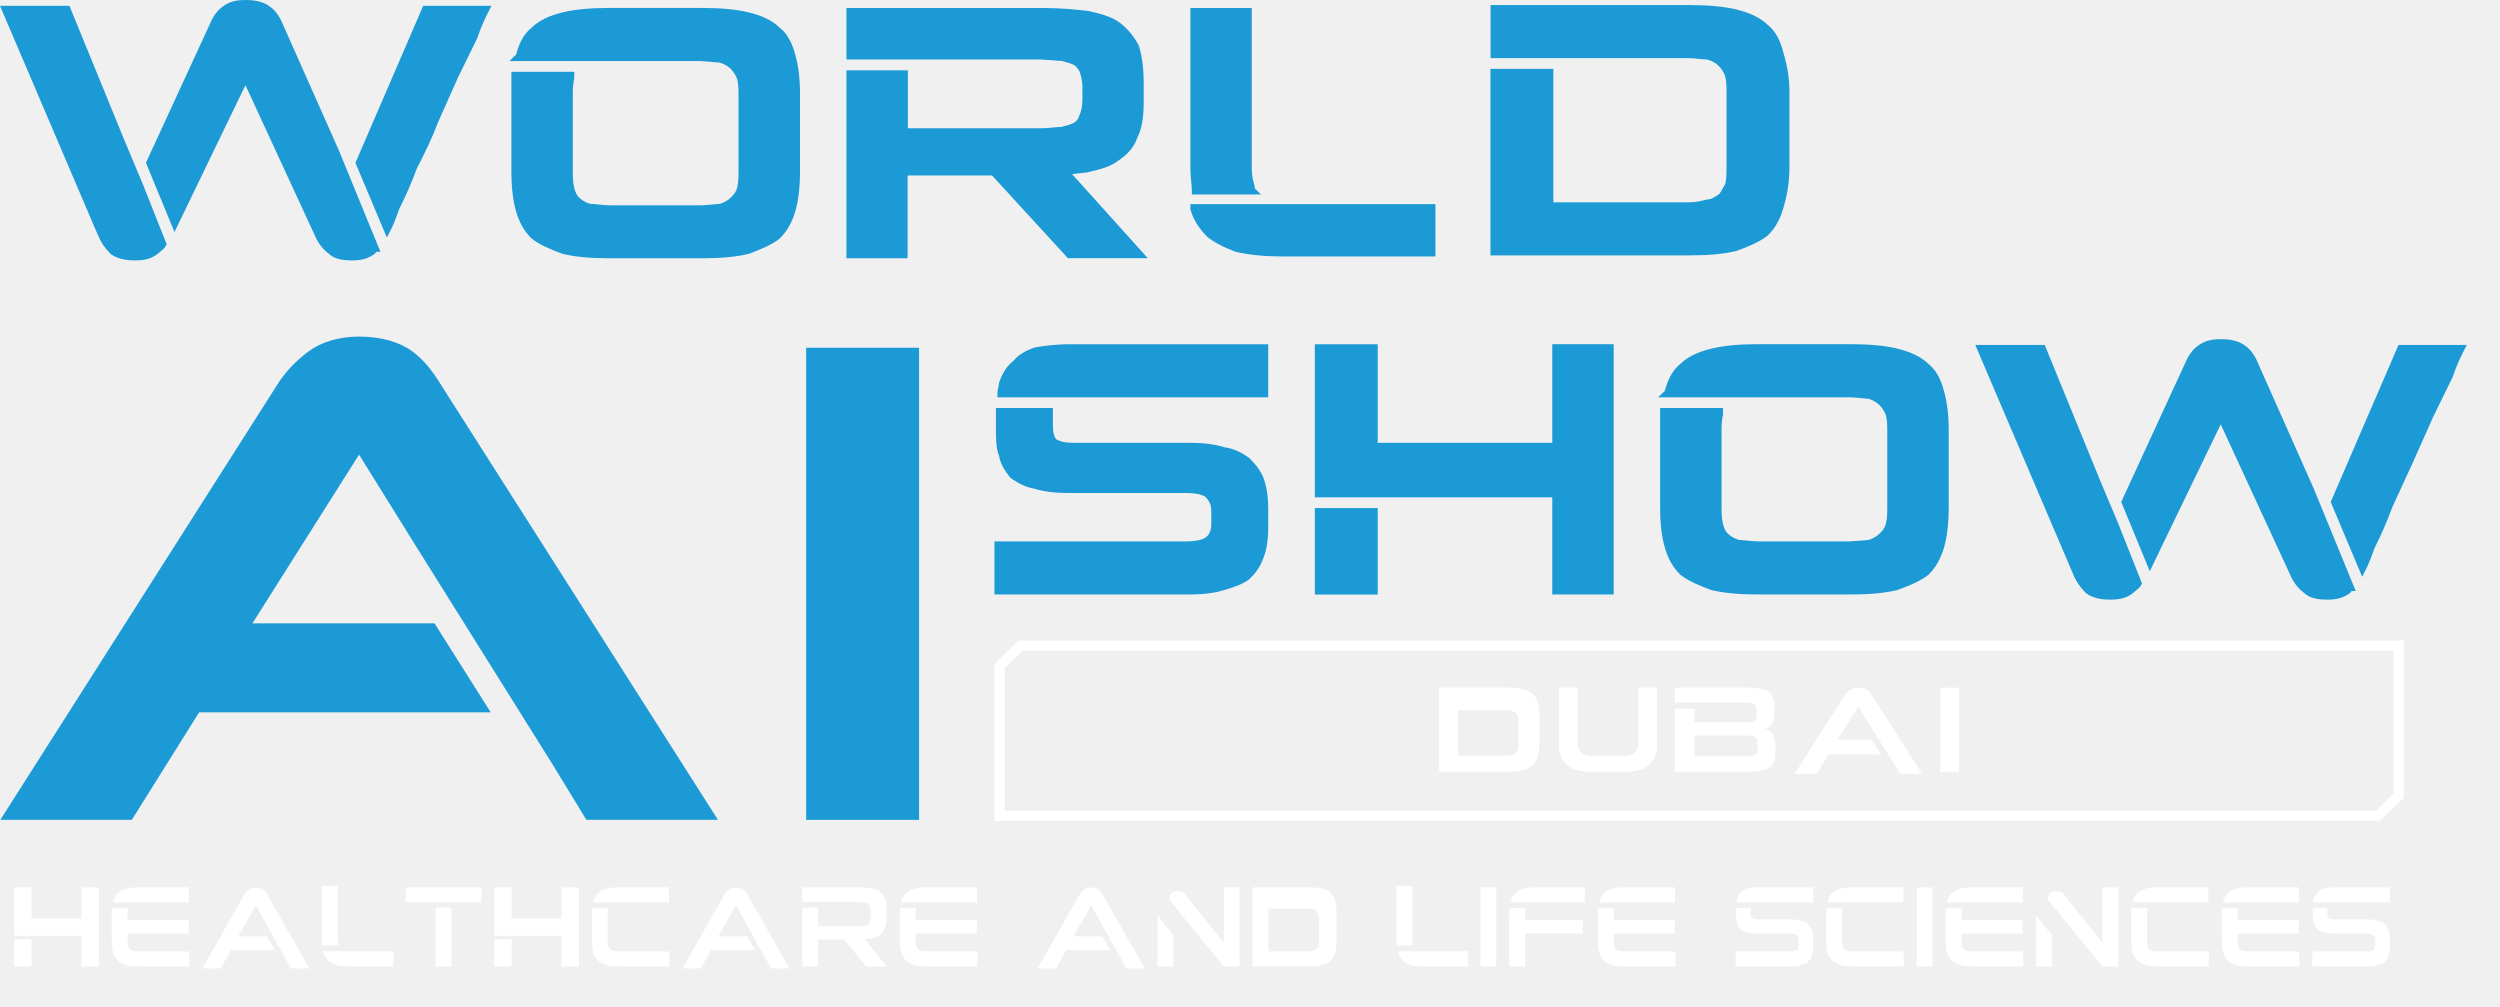
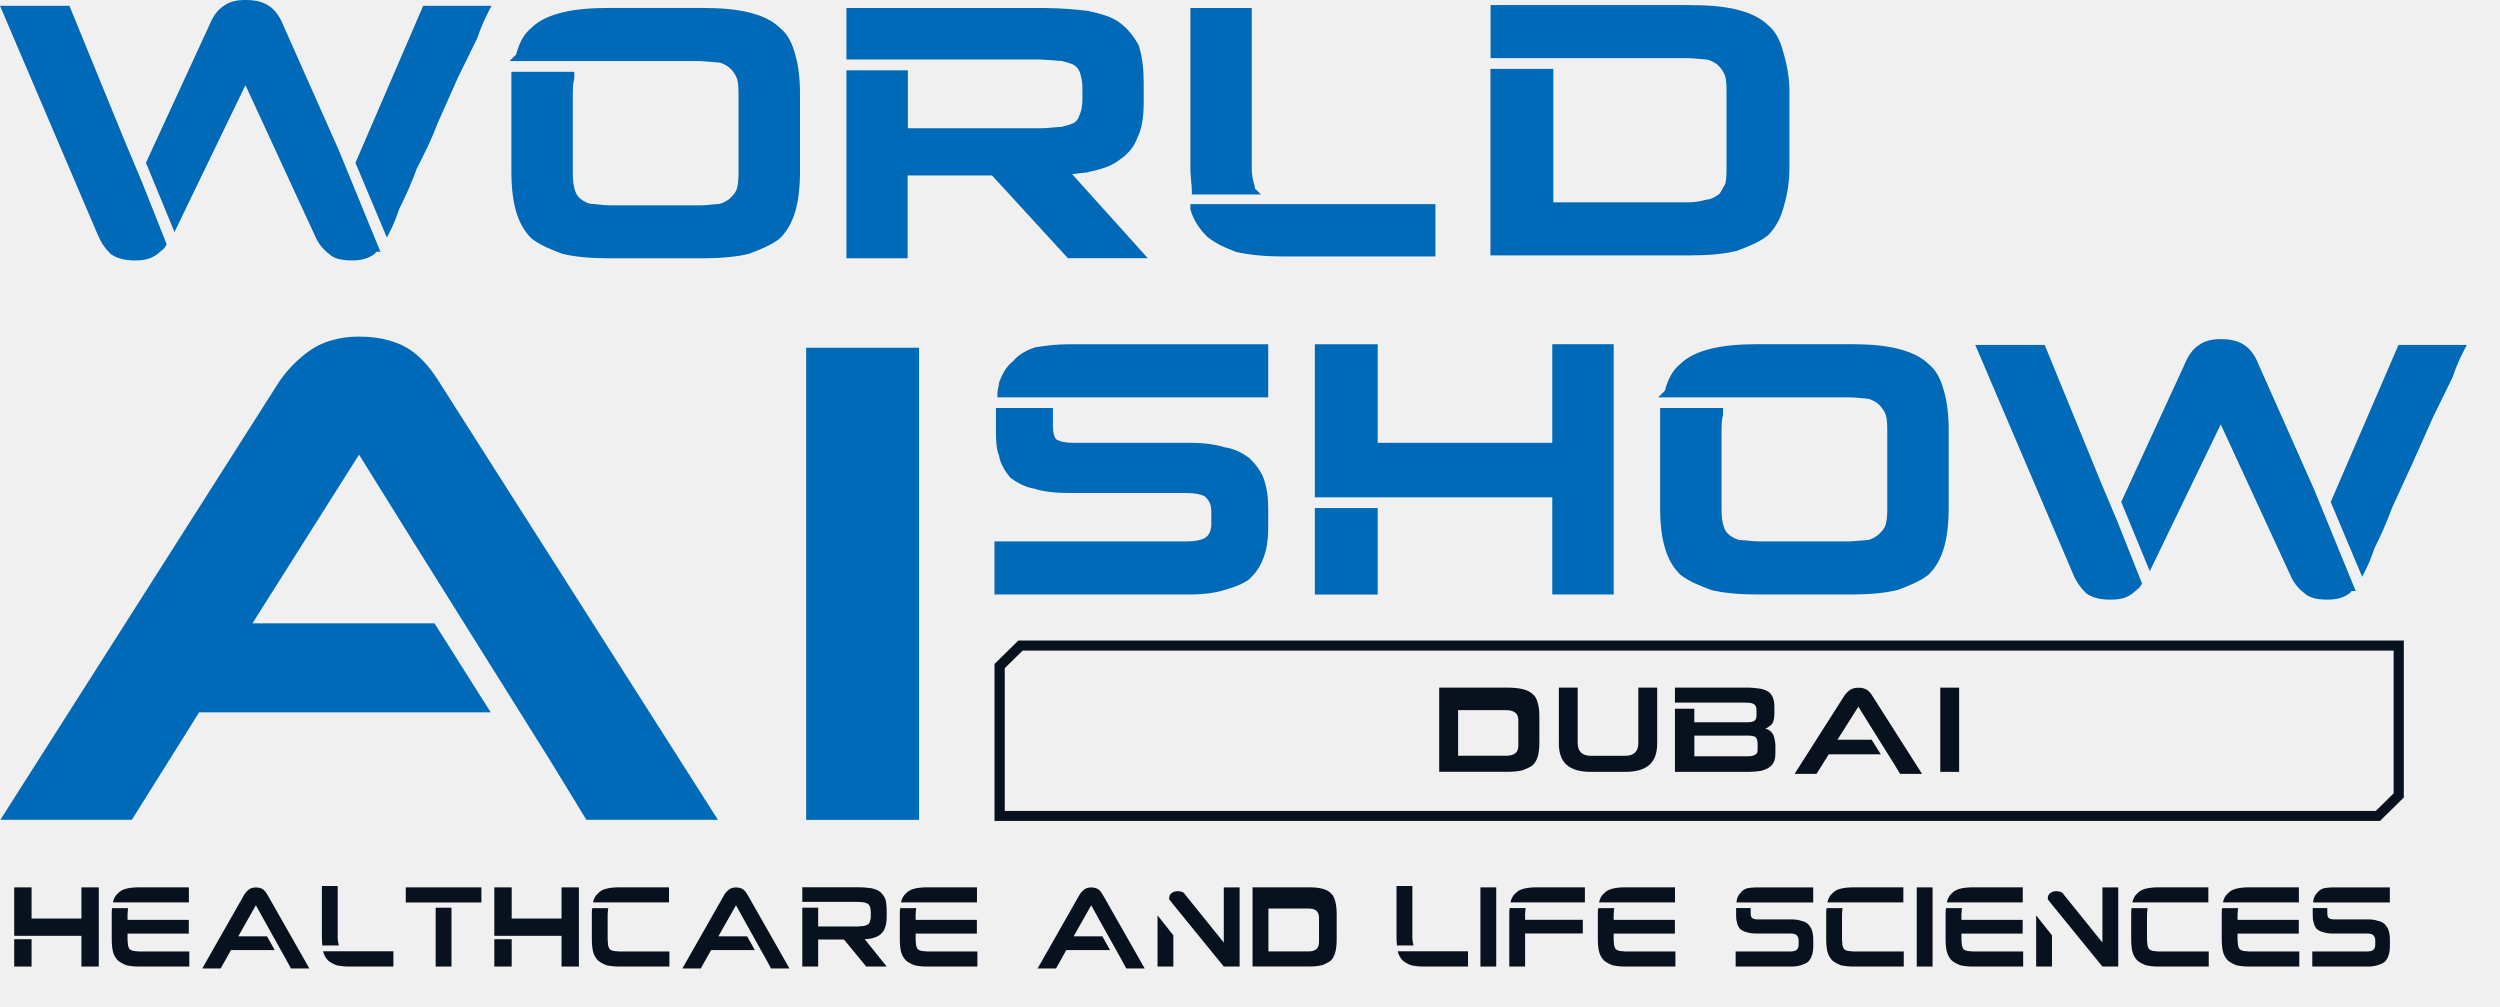
<svg xmlns="http://www.w3.org/2000/svg" viewBox="0 0 422.09 170.0" fill="none">
-   <path d="M293.21,42.36l.06-.02c1.87-.69,3.78-1.47,5.14-2.54l.05-.04c1.23-1.21,2.07-2.68,2.64-4.65.44-1.5,1.02-3.85,1.02-6.76v-12.97c0-2.04-.32-4.12-1.02-6.51-.56-2.19-1.41-3.69-2.66-4.68-1.19-1.16-2.9-2-5.23-2.58-2.06-.5-4.63-.75-7.86-.75h-33.69v8.96h33.44c.67,0,1.35.08,1.95.14l1.21.1c.94.25,1.55.71,1.91,1.06.49.49.86,1.08,1.1,1.72.23.9.23,1.84.23,3.03v12.23c0,1.15,0,2.07-.21,2.96-.19.29-.34.56-.47.82-.2.37-.38.7-.61.93-.64.42-1.31.86-1.87.86h-.07l-.07.02c-.99.25-1.92.47-3.1.47h-22.84V11.63h-10.62v31.49h33.69c3.24,0,5.81-.25,7.87-.76h0ZM201.11,30.62l-.13-1.77V1.35h10.36v27.25c0,.9.24,2.07.47,2.76l.03.09v.09c0,.23.01.27.08.33l.97.96h-11.66v-.57c0-.57-.06-1.09-.12-1.64h0ZM200.98,34.46h41.37v8.84h-25.83c-2.92,0-5.45-.25-7.73-.74l-.08-.02c-2.13-.79-3.62-1.56-4.82-2.51l-.05-.04c-1.41-1.38-2.36-2.92-2.84-4.58l-.02-.08v-.87ZM118.29,10.31h-32.28l1.13-1.1c.55-2.11,1.39-3.56,2.62-4.54,1.21-1.18,2.87-2,5.23-2.58,2.05-.5,4.62-.75,7.86-.75h15.7c3.23,0,5.79.25,7.86.75,2.36.58,4.02,1.4,5.23,2.58,1.25.99,2.1,2.49,2.66,4.68.5,1.73.77,3.98.77,6.51v12.97c0,2.73-.26,5-.77,6.76-.57,1.98-1.41,3.45-2.63,4.65l-.06.06c-1.36,1.07-3.28,1.85-5.14,2.54l-.06.02c-2.06.5-4.63.75-7.86.75h-15.7c-3.23,0-5.8-.25-7.86-.75l-.06-.02c-1.87-.69-3.78-1.47-5.14-2.54l-.05-.04c-1.23-1.21-2.07-2.69-2.63-4.65-.51-1.75-.77-4.03-.77-6.76V12.12h10.62v1.13l-.02.07c-.23.9-.23,1.85-.23,3.05v12.24c0,1.19,0,2.13.23,3.05.22.87.43,1.29.84,1.7.35.34.97.82,1.91,1.06.46,0,.91.06,1.38.11.58.07,1.24.14,2.03.14h15.2c.67,0,1.35-.08,1.95-.14l1.21-.1c.94-.25,1.56-.71,1.91-1.06.47-.47.88-.87,1.09-1.7.23-.9.23-1.85.23-3.05v-12.26c0-1.18,0-2.12-.23-3.02-.24-.64-.62-1.23-1.1-1.72-.36-.35-.97-.82-1.91-1.06-.4-.02-.81-.05-1.21-.1l-1.94-.15h0ZM16.53,39.7L0,.98h11.72l9.36,22.88,2.98,7.1,4.08,10.28-.12.23c-.22.42-.55.7-.88.95l-.48.41-.06.05c-1.06.79-2.14,1.09-3.83,1.09s-3.07-.34-4.08-1.09l-.06-.06c-.93-.92-1.64-1.98-2.1-3.13ZM29.46,39.18l-4.82-11.7,10.81-23.46c.53-1.3,1.33-2.36,2.19-2.93,1.04-.78,2.15-1.09,3.82-1.09,1.77,0,3.06.34,4.07,1.08.86.57,1.66,1.64,2.19,2.94l9.47,21.31,7.04,17.18h-.69c-.07.12-.16.23-.26.32l-.06.05c-1.05.78-2.16,1.09-3.83,1.09-1.83,0-3.06-.35-3.86-1.12-1.06-.8-1.86-1.85-2.4-3.15l-11.69-25.32-11.98,24.79h0ZM65.32,40.11l-5.31-12.62L71.45.98h11.53l-.43.84c-.77,1.47-1.42,2.99-1.95,4.56l-.03.08-1.44,2.94-1.79,3.65-3.48,7.81c-1.01,2.74-2.27,5.21-3.49,7.6-.86,2.34-1.85,4.62-2.98,6.85-.51,1.51-1.01,2.72-1.51,3.71l-.57,1.1h0ZM153.28,43.61h-10.37V11.87h10.37v9.79h22.34c.73,0,1.46-.05,2.18-.14l1.48-.11c.9-.23,1.58-.45,2.02-.66.58-.38.77-.73.99-1.41l.03-.07c.2-.4.43-1.29.43-2.45v-2.19c0-.73-.15-1.56-.45-2.48-.22-.43-.42-.81-1.01-1.2-.44-.22-1.12-.43-2.02-.66-.46,0-.96-.05-1.48-.11l-2.18-.14h-32.7V1.35h33.19c3.12,0,5.67.27,7.54.49h.05c2.49.55,4.18,1.06,5.47,2.07,1.3,1.02,2.36,2.32,3.15,3.86l.02.05v.05c.53,1.81.77,3.8.77,6.27v2.94c0,2.77-.32,4.66-1.04,6.09-.54,1.56-1.61,2.88-3.19,3.91-1.29,1.01-2.97,1.51-5.45,2.05h-.05s-2.36.27-2.36.27l12.78,14.19h-13.49l-12.8-13.96h-14.26v13.97h.04ZM221.99,85.78h10.62v14.6h-10.62v-14.6ZM262.08,74.76h-29.47v-16.64h-10.62v25.85h40.09v16.4h10.37v-42.26h-10.37v16.64ZM325.59,61.44c-1.19-1.16-2.91-2-5.23-2.58-2.06-.5-4.63-.75-7.86-.75h-15.7c-3.23,0-5.8.25-7.86.75-2.36.58-4.02,1.4-5.23,2.58-1.23.98-2.07,2.43-2.62,4.54l-1.13,1.1h32.28c.67,0,1.35.08,1.95.14l1.21.1c.94.25,1.56.71,1.91,1.06.47.47.89,1.12,1.1,1.72.23.9.23,1.84.23,3.02v12.24c0,1.19,0,2.13-.23,3.05-.21.83-.62,1.23-1.09,1.7-.36.35-.98.82-1.91,1.06-.4.02-.81.05-1.21.1l-1.95.14h-15.2c-.79,0-1.45-.07-2.03-.14l-1.38-.11c-.94-.25-1.55-.71-1.91-1.06-.41-.41-.62-.83-.84-1.7-.23-.9-.23-1.85-.23-3.05v-12.22c0-1.19,0-2.13.23-3.05l.02-.07v-1.13h-10.62v16.73c0,2.73.26,5.01.77,6.76.56,1.97,1.4,3.44,2.63,4.65l.05.04c1.36,1.07,3.28,1.85,5.14,2.54l.06.02c2.06.5,4.63.75,7.86.75h15.7c3.22,0,5.79-.25,7.86-.75l.06-.02c1.87-.69,3.78-1.47,5.14-2.54l.05-.04c1.22-1.2,2.06-2.68,2.63-4.65.51-1.76.77-4.03.77-6.76v-12.97c0-2.53-.27-4.78-.77-6.51-.56-2.2-1.4-3.69-2.66-4.69h0ZM213.35,80.75c-.49-1.2-1.22-2.23-2.37-3.37l-.06-.05c-.95-.7-2.28-1.53-4.2-1.82-1.52-.49-3.54-.75-5.86-.75h-19.68c-1.31,0-2.2-.19-2.87-.61-.34-.37-.54-1.19-.54-2.25v-3.02h-9.62v3.26c0,1.95,0,3.49.52,4.81.29,1.58,1.11,2.66,1.84,3.62l.05.06.06.05c1.35.99,2.64,1.59,3.94,1.81,1.52.49,3.55.75,5.87.75h19.93c1.37,0,2.48.22,3.12.61.67.68,1.03,1.29,1.03,2.5v2.2c0,.98-.37,1.82-.99,2.22-.63.41-1.76.64-3.17.64h-32.45v8.96h32.94c2.33,0,4.37-.27,5.9-.76,1.98-.56,3.19-1.08,4.16-1.8l.06-.05c.89-.87,1.79-1.93,2.38-3.64.51-1.26.78-3.02.78-5.09v-3.19c0-1.95-.24-3.51-.77-5.08v-.02h0ZM174.87,58.62l-.09.02c-1.66.54-2.94,1.35-3.72,2.33-1.02.78-1.82,2-2.38,3.65l-.03.09v.09c0,.16-.04.34-.09.56-.07.3-.16.69-.16,1.15v.57h45.72v-8.96h-33.69c-2.08,0-4.17.28-5.56.51h0ZM381.22,61.28c-.53-1.3-1.33-2.37-2.19-2.94-1.01-.74-2.3-1.08-4.07-1.08-1.66,0-2.77.31-3.82,1.08-.86.57-1.66,1.64-2.19,2.93l-10.81,23.47,4.82,11.7,11.98-24.79,11.69,25.32c.53,1.3,1.34,2.35,2.4,3.15.8.76,2.03,1.12,3.86,1.12,1.67,0,2.78-.31,3.83-1.09l.06-.05c.12-.12.2-.24.26-.32h.69l-7.04-17.18-9.47-21.31h0ZM393.51,84.76l5.31,12.62.56-1.1c.5-.98,1-2.2,1.51-3.71,1.13-2.22,2.12-4.51,2.98-6.85l3.49-7.6,3.48-7.81,1.79-3.65,1.44-2.94.03-.08c.73-2.15,1.46-3.6,1.95-4.56l.43-.84h-11.53l-11.44,26.51h0ZM354.58,81.12l-9.36-22.88h-11.72l16.53,38.72c.46,1.15,1.17,2.2,2.11,3.13l.06.06c1.01.75,2.31,1.09,4.08,1.09s2.77-.3,3.83-1.09l.06-.05c.16-.16.32-.29.48-.41.33-.27.66-.53.88-.95l.12-.23-4.08-10.28-2.99-7.1h0ZM33.61,120.27h49.24l-9.49-15.03h-30.74l18-28.48,9.76,15.69,22.71,36.28,5.91,9.68h22.21l-46.66-73.29c-1.69-2.76-3.16-4.5-4.94-5.8-2.2-1.62-5.31-2.49-8.99-2.49-3.32,0-6.34.88-8.51,2.49-2.22,1.63-4.09,3.65-5.4,5.79L.06,138.41h22.2l11.36-18.14ZM136.11,58.71h19.06v79.71h-19.06V58.71Z" fill="#1B9AD6" />
-   <path d="M171.93,108.15l-4.02,3.95v26.5h233.92l4.02-3.95v-26.5h-233.92ZM404.13,133.95l-3.01,2.96h-231.48v-24.1l3.01-2.96h231.48v24.1Z" fill="#ffffff" />
+   <path d="M293.21,42.36l.06-.02c1.87-.69,3.78-1.47,5.14-2.54l.05-.04c1.23-1.21,2.07-2.68,2.64-4.65.44-1.5,1.02-3.85,1.02-6.76v-12.97c0-2.04-.32-4.12-1.02-6.51-.56-2.19-1.41-3.69-2.66-4.68-1.19-1.16-2.9-2-5.23-2.58-2.06-.5-4.63-.75-7.86-.75h-33.69v8.96h33.44c.67,0,1.35.08,1.95.14l1.21.1c.94.25,1.55.71,1.91,1.06.49.49.86,1.08,1.1,1.72.23.9.23,1.84.23,3.03v12.23c0,1.15,0,2.07-.21,2.96-.19.29-.34.56-.47.82-.2.37-.38.7-.61.93-.64.42-1.31.86-1.87.86h-.07l-.07.02c-.99.25-1.92.47-3.1.47h-22.84V11.63h-10.62v31.49h33.69c3.24,0,5.81-.25,7.87-.76h0ZM201.11,30.62l-.13-1.77V1.35h10.36v27.25c0,.9.24,2.07.47,2.76l.03.09v.09c0,.23.01.27.08.33l.97.96h-11.66v-.57c0-.57-.06-1.09-.12-1.64h0ZM200.98,34.46h41.37v8.84h-25.83c-2.92,0-5.45-.25-7.73-.74l-.08-.02c-2.13-.79-3.62-1.56-4.82-2.51l-.05-.04c-1.41-1.38-2.36-2.92-2.84-4.58l-.02-.08v-.87ZM118.29,10.31h-32.28l1.13-1.1c.55-2.11,1.39-3.56,2.62-4.54,1.21-1.18,2.87-2,5.23-2.58,2.05-.5,4.62-.75,7.86-.75h15.7c3.23,0,5.79.25,7.86.75,2.36.58,4.02,1.4,5.23,2.58,1.25.99,2.1,2.49,2.66,4.68.5,1.73.77,3.98.77,6.51v12.97c0,2.73-.26,5-.77,6.76-.57,1.98-1.41,3.45-2.63,4.65l-.06.06c-1.36,1.07-3.28,1.85-5.14,2.54l-.06.02c-2.06.5-4.63.75-7.86.75h-15.7c-3.23,0-5.8-.25-7.86-.75l-.06-.02c-1.87-.69-3.78-1.47-5.14-2.54l-.05-.04c-1.23-1.21-2.07-2.69-2.63-4.65-.51-1.75-.77-4.03-.77-6.76V12.12h10.62v1.13l-.02.07c-.23.9-.23,1.85-.23,3.05v12.24c0,1.19,0,2.13.23,3.05.22.87.43,1.29.84,1.7.35.34.97.82,1.91,1.06.46,0,.91.06,1.38.11.58.07,1.24.14,2.03.14h15.2c.67,0,1.35-.08,1.95-.14l1.21-.1c.94-.25,1.56-.71,1.91-1.06.47-.47.88-.87,1.09-1.7.23-.9.23-1.85.23-3.05v-12.26c0-1.18,0-2.12-.23-3.02-.24-.64-.62-1.23-1.1-1.72-.36-.35-.97-.82-1.91-1.06-.4-.02-.81-.05-1.21-.1l-1.94-.15h0ZM16.53,39.7L0,.98h11.72l9.36,22.88,2.98,7.1,4.08,10.28-.12.23c-.22.42-.55.7-.88.95l-.48.41-.06.05c-1.06.79-2.14,1.09-3.83,1.09s-3.07-.34-4.08-1.09l-.06-.06c-.93-.92-1.64-1.98-2.1-3.13ZM29.46,39.18l-4.82-11.7,10.81-23.46c.53-1.3,1.33-2.36,2.19-2.93,1.04-.78,2.15-1.09,3.82-1.09,1.77,0,3.06.34,4.07,1.08.86.57,1.66,1.64,2.19,2.94l9.47,21.31,7.04,17.18h-.69c-.07.12-.16.23-.26.32l-.06.05c-1.05.78-2.16,1.09-3.83,1.09-1.83,0-3.06-.35-3.86-1.12-1.06-.8-1.86-1.85-2.4-3.15l-11.69-25.32-11.98,24.79h0ZM65.32,40.11l-5.31-12.62L71.45.98h11.53l-.43.84c-.77,1.47-1.42,2.99-1.95,4.56l-.03.08-1.44,2.94-1.79,3.65-3.48,7.81c-1.01,2.74-2.27,5.21-3.49,7.6-.86,2.34-1.85,4.62-2.98,6.85-.51,1.51-1.01,2.72-1.51,3.71l-.57,1.1h0ZM153.28,43.61h-10.37V11.87h10.37v9.79h22.34c.73,0,1.46-.05,2.18-.14l1.48-.11c.9-.23,1.58-.45,2.02-.66.58-.38.77-.73.99-1.41l.03-.07c.2-.4.43-1.29.43-2.45v-2.19c0-.73-.15-1.56-.45-2.48-.22-.43-.42-.81-1.01-1.2-.44-.22-1.12-.43-2.02-.66-.46,0-.96-.05-1.48-.11l-2.18-.14h-32.7V1.35h33.19c3.12,0,5.67.27,7.54.49h.05c2.49.55,4.18,1.06,5.47,2.07,1.3,1.02,2.36,2.32,3.15,3.86l.02.05v.05c.53,1.81.77,3.8.77,6.27v2.94c0,2.77-.32,4.66-1.04,6.09-.54,1.56-1.61,2.88-3.19,3.91-1.29,1.01-2.97,1.51-5.45,2.05h-.05s-2.36.27-2.36.27l12.78,14.19h-13.49l-12.8-13.96h-14.26v13.97h.04ZM221.99,85.78h10.62v14.6h-10.62v-14.6ZM262.08,74.76h-29.47v-16.64h-10.62v25.85h40.09v16.4h10.37v-42.26h-10.37v16.64ZM325.59,61.44c-1.19-1.16-2.91-2-5.23-2.58-2.06-.5-4.63-.75-7.86-.75h-15.7c-3.23,0-5.8.25-7.86.75-2.36.58-4.02,1.4-5.23,2.58-1.23.98-2.07,2.43-2.62,4.54l-1.13,1.1h32.28c.67,0,1.35.08,1.95.14l1.21.1c.94.25,1.56.71,1.91,1.06.47.47.89,1.12,1.1,1.72.23.9.23,1.84.23,3.02v12.24c0,1.19,0,2.13-.23,3.05-.21.83-.62,1.23-1.09,1.7-.36.35-.98.82-1.91,1.06-.4.02-.81.05-1.21.1l-1.95.14h-15.2c-.79,0-1.45-.07-2.03-.14l-1.38-.11c-.94-.25-1.55-.71-1.91-1.06-.41-.41-.62-.83-.84-1.7-.23-.9-.23-1.85-.23-3.05v-12.22c0-1.19,0-2.13.23-3.05l.02-.07v-1.13h-10.62v16.73c0,2.73.26,5.01.77,6.76.56,1.97,1.4,3.44,2.63,4.65l.05.04c1.36,1.07,3.28,1.85,5.14,2.54l.06.02c2.06.5,4.63.75,7.86.75h15.7c3.22,0,5.79-.25,7.86-.75l.06-.02c1.87-.69,3.78-1.47,5.14-2.54l.05-.04c1.22-1.2,2.06-2.68,2.63-4.65.51-1.76.77-4.03.77-6.76v-12.97c0-2.53-.27-4.78-.77-6.51-.56-2.2-1.4-3.69-2.66-4.69h0ZM213.35,80.75c-.49-1.2-1.22-2.23-2.37-3.37l-.06-.05c-.95-.7-2.28-1.53-4.2-1.82-1.52-.49-3.54-.75-5.86-.75h-19.68c-1.31,0-2.2-.19-2.87-.61-.34-.37-.54-1.19-.54-2.25v-3.02h-9.62v3.26c0,1.95,0,3.49.52,4.81.29,1.58,1.11,2.66,1.84,3.62l.05.06.06.05c1.35.99,2.64,1.59,3.94,1.81,1.52.49,3.55.75,5.87.75h19.93c1.37,0,2.48.22,3.12.61.67.68,1.03,1.29,1.03,2.5v2.2c0,.98-.37,1.82-.99,2.22-.63.41-1.76.64-3.17.64h-32.45v8.96h32.94c2.33,0,4.37-.27,5.9-.76,1.98-.56,3.19-1.08,4.16-1.8l.06-.05c.89-.87,1.79-1.93,2.38-3.64.51-1.26.78-3.02.78-5.09v-3.19c0-1.95-.24-3.51-.77-5.08v-.02h0ZM174.87,58.62l-.09.02c-1.66.54-2.94,1.35-3.72,2.33-1.02.78-1.82,2-2.38,3.65l-.03.09v.09c0,.16-.04.34-.09.56-.07.3-.16.69-.16,1.15v.57h45.72v-8.96h-33.69c-2.08,0-4.17.28-5.56.51h0ZM381.22,61.28c-.53-1.3-1.33-2.37-2.19-2.94-1.01-.74-2.3-1.08-4.07-1.08-1.66,0-2.77.31-3.82,1.08-.86.57-1.66,1.64-2.19,2.93l-10.81,23.47,4.82,11.7,11.98-24.79,11.69,25.32c.53,1.3,1.34,2.35,2.4,3.15.8.76,2.03,1.12,3.86,1.12,1.67,0,2.78-.31,3.83-1.09l.06-.05c.12-.12.2-.24.26-.32h.69l-7.04-17.18-9.47-21.31h0ZM393.51,84.76l5.31,12.62.56-1.1c.5-.98,1-2.2,1.51-3.71,1.13-2.22,2.12-4.51,2.98-6.85l3.49-7.6,3.48-7.81,1.79-3.65,1.44-2.94.03-.08c.73-2.15,1.46-3.6,1.95-4.56l.43-.84h-11.53l-11.44,26.51h0ZM354.58,81.12l-9.36-22.88h-11.72l16.53,38.72c.46,1.15,1.17,2.2,2.11,3.13l.06.06c1.01.75,2.31,1.09,4.08,1.09s2.77-.3,3.83-1.09l.06-.05c.16-.16.32-.29.48-.41.33-.27.66-.53.88-.95l.12-.23-4.08-10.28-2.99-7.1h0ZM33.61,120.27h49.24l-9.49-15.03h-30.74l18-28.48,9.76,15.69,22.71,36.28,5.91,9.68h22.21l-46.66-73.29c-1.69-2.76-3.16-4.5-4.94-5.8-2.2-1.62-5.31-2.49-8.99-2.49-3.32,0-6.34.88-8.51,2.49-2.22,1.63-4.09,3.65-5.4,5.79L.06,138.41h22.2l11.36-18.14ZM136.11,58.71h19.06v79.71h-19.06V58.71Z" fill="#0069B8" />
+   <path d="M171.93,108.15l-4.02,3.95v26.5h233.92l4.02-3.95v-26.5h-233.92ZM404.13,133.95l-3.01,2.96h-231.48v-24.1l3.01-2.96h231.48v24.1Z" fill="#08121E" />
  <g transform="translate(242.99, 0)">
-     <path d="M0,116.09h11.4c1.12,0,1.98.09,2.67.26.69.17,1.29.42,1.72.85.43.33.69.85.86,1.52.17.59.26,1.36.26,2.2v4.48c0,.93-.09,1.69-.26,2.28-.17.59-.43,1.1-.86,1.52-.43.33-1.04.59-1.72.85-.69.17-1.55.26-2.67.26H0v-10.58h3.19v7.87h8.1c.69,0,1.21-.15,1.55-.42.34-.26.52-.68.52-1.27v-4.32c0-.59-.18-1.01-.52-1.27-.34-.27-.86-.42-1.55-.42H0v-2.71Z" fill="#ffffff" />
+     <path d="M0,116.09h11.4c1.12,0,1.98.09,2.67.26.69.17,1.29.42,1.72.85.43.33.69.85.86,1.52.17.59.26,1.36.26,2.2v4.48c0,.93-.09,1.69-.26,2.28-.17.59-.43,1.1-.86,1.52-.43.33-1.04.59-1.72.85-.69.17-1.55.26-2.67.26H0v-10.58h3.19v7.87h8.1c.69,0,1.21-.15,1.55-.42.34-.26.52-.68.52-1.27v-4.32c0-.59-.18-1.01-.52-1.27-.34-.27-.86-.42-1.55-.42H0v-2.71Z" fill="#08121E" />
  </g>
  <g transform="translate(263.19, 0)">
-     <path d="M0,116.09h3.18v9.32c0,1.45.72,2.2,2.25,2.2h5.74c1.53,0,2.25-.75,2.25-2.2v-9.32h3.18v9.45c0,3.25-1.75,4.78-5.43,4.78H5.43C1.75,130.32,0,128.79,0,125.54v-9.45Z" fill="#ffffff" />
+     <path d="M0,116.09h3.18v9.32c0,1.45.72,2.2,2.25,2.2h5.74c1.53,0,2.25-.75,2.25-2.2v-9.32h3.18v9.45c0,3.25-1.75,4.78-5.43,4.78H5.43C1.75,130.32,0,128.79,0,125.54v-9.45Z" fill="#08121E" />
  </g>
  <g transform="translate(282.79, 0)">
-     <path d="M0,116.09h12.23c.77,0,1.46.09,2.07.17.6.09,1.03.26,1.46.51.35.26.61.61.77,1.01.17.42.26.93.26,1.52v1.19c0,.85-.17,1.44-.43,1.78-.34.33-.69.59-1.12.77.17,0,.43.09.69.26.17.09.34.26.52.51.17.17.26.51.34.85.09.33.17.77.17,1.27v1.27c0,.59-.09,1.1-.26,1.43-.17.42-.43.68-.78.93-.34.26-.86.42-1.38.59-.71.11-1.43.17-2.15.17H0v-10.66h3.27v2.28h9.04c.52,0,.95-.09,1.12-.26.26-.17.34-.51.34-1.01v-.85c0-.42-.17-.77-.43-.93-.26-.17-.69-.26-1.38-.26H0v-2.54ZM3.28,124.22v3.47h8.96c.6,0,1.03-.09,1.29-.26.34-.17.43-.42.43-.85v-.93c0-.59-.09-.93-.34-1.19-.26-.17-.69-.26-1.21-.26H3.28Z" fill="#ffffff" />
+     <path d="M0,116.09h12.23c.77,0,1.46.09,2.07.17.6.09,1.03.26,1.46.51.35.26.61.61.77,1.01.17.42.26.93.26,1.52v1.19c0,.85-.17,1.44-.43,1.78-.34.33-.69.59-1.12.77.17,0,.43.09.69.26.17.09.34.26.52.51.17.17.26.51.34.85.09.33.17.77.17,1.27v1.27c0,.59-.09,1.1-.26,1.43-.17.42-.43.68-.78.93-.34.26-.86.42-1.38.59-.71.11-1.43.17-2.15.17H0v-10.66h3.27v2.28h9.04c.52,0,.95-.09,1.12-.26.26-.17.34-.51.34-1.01v-.85c0-.42-.17-.77-.43-.93-.26-.17-.69-.26-1.38-.26H0v-2.54ZM3.28,124.22v3.47h8.96c.6,0,1.03-.09,1.29-.26.34-.17.43-.42.43-.85v-.93c0-.59-.09-.93-.34-1.19-.26-.17-.69-.26-1.21-.26H3.28Z" fill="#08121E" />
  </g>
  <g transform="translate(302.99, 0)">
-     <path d="M14.55,127.36H5.77l-2.07,3.3H0l8.35-13.12c.24-.4.57-.74.95-1.01.34-.26.86-.42,1.46-.42.69,0,1.21.17,1.55.42.34.26.6.59.86,1.01l8.35,13.12h-3.7l-1.03-1.69-4.13-6.61-1.89-3.05-3.53,5.58h5.77l1.54,2.46Z" fill="#ffffff" />
+     <path d="M14.55,127.36H5.77l-2.07,3.3H0l8.35-13.12c.24-.4.57-.74.95-1.01.34-.26.86-.42,1.46-.42.69,0,1.21.17,1.55.42.34.26.6.59.86,1.01l8.35,13.12h-3.7l-1.03-1.69-4.13-6.61-1.89-3.05-3.53,5.58h5.77l1.54,2.46Z" fill="#08121E" />
  </g>
  <g transform="translate(327.59, 0)">
-     <path d="M0,130.32v-14.22h3.18v14.22H0Z" fill="#ffffff" />
+     <path d="M0,130.32v-14.22h3.18v14.22H0Z" fill="#08121E" />
  </g>
  <g transform="translate(202.95, 156.5) scale(0.84, 0.94) translate(-238.75, -123.205)">
    <g transform="translate(0.00, 0)">
-       <path d="M0,125.41h3.49v4.91H0v-4.91Z" fill="#ffffff" />
-       <path d="M13.51,121.70H3.49v-5.60H0v8.70h13.51v5.52h3.49v-14.22h-3.49v5.60Z" fill="#ffffff" />
+       <path d="M0,125.41h3.49v4.91H0v-4.91Z" fill="#08121E" />
+       <path d="M13.51,121.70H3.49v-5.60H0v8.70h13.51v5.52h3.49v-14.22h-3.49v5.60Z" fill="#08121E" />
    </g>
    <g transform="translate(19.60, 0)">
-       <path d="M5.52,130.32c-1.03,0-1.98-.09-2.67-.26-.69-.26-1.21-.51-1.64-.85-.43-.42-.78-.93-.95-1.52-.17-.59-.26-1.36-.26-2.28v-4.48c0-.33,0-.76.09-1.1h3.27l-.09.09c0,.26-.09.68-.09,1.01v1.01h12.31v2.46H3.18v1.01c0,.42.09.85.09,1.1.09.26.17.51.34.68.17.17.43.26.78.33.26,0,.69.09,1.12.09h10.08v2.71H5.52Z" fill="#ffffff" />
-       <path d="M0.26,118.81v-.09c.17-.68.52-1.19.95-1.52.43-.42.95-.68,1.64-.85.69-.17,1.64-.26,2.67-.26h9.99v2.71H0.26Z" fill="#ffffff" />
+       <path d="M5.52,130.32c-1.03,0-1.98-.09-2.67-.26-.69-.26-1.21-.51-1.64-.85-.43-.42-.78-.93-.95-1.52-.17-.59-.26-1.36-.26-2.28v-4.48c0-.33,0-.76.09-1.1h3.27l-.09.09c0,.26-.09.68-.09,1.01v1.01h12.31v2.46H3.18v1.01c0,.42.09.85.09,1.1.09.26.17.51.34.68.17.17.43.26.78.33.26,0,.69.09,1.12.09h10.08v2.71H5.52Z" fill="#08121E" />
+       <path d="M0.26,118.81v-.09c.17-.68.52-1.19.95-1.52.43-.42.95-.68,1.64-.85.69-.17,1.64-.26,2.67-.26h9.99v2.71H0.26Z" fill="#08121E" />
    </g>
    <g transform="translate(37.80, 0)">
-       <path d="M14.55,127.36H5.77l-2.07,3.3H0l8.35-13.12c.24-.4.57-.74.95-1.01.34-.26.86-.42,1.46-.42.69,0,1.21.17,1.55.42.34.26.6.59.86,1.01l8.35,13.12h-3.7l-1.03-1.69-4.13-6.61-1.89-3.05-3.53,5.58h5.77l1.54,2.46Z" fill="#ffffff" />
+       <path d="M14.55,127.36H5.77l-2.07,3.3H0l8.35-13.12c.24-.4.57-.74.95-1.01.34-.26.86-.42,1.46-.42.69,0,1.21.17,1.55.42.34.26.6.59.86,1.01l8.35,13.12h-3.7l-1.03-1.69-4.13-6.61-1.89-3.05-3.53,5.58h5.77l1.54,2.46Z" fill="#08121E" />
    </g>
    <g transform="translate(61.90, 0)">
-       <path d="M5.45,130.32c-1.03,0-1.9-.09-2.67-.26-.69-.26-1.21-.52-1.64-.86-.43-.43-.78-.95-.95-1.55v-.08h14.12v2.75H5.45ZM0.02,126.53c0-.43-.08-.78-.08-1.21v-9.47h3.18v9.39c0,.34.09.78.17,1.03,0,.08,0,.17.08.26H0.02Z" fill="#ffffff" />
+       <path d="M5.45,130.32c-1.03,0-1.9-.09-2.67-.26-.69-.26-1.21-.52-1.64-.86-.43-.43-.78-.95-.95-1.55v-.08h14.12v2.75H5.45ZM0.02,126.53c0-.43-.08-.78-.08-1.21v-9.47h3.18v9.39c0,.34.09.78.17,1.03,0,.08,0,.17.08.26H0.02Z" fill="#08121E" />
    </g>
    <g transform="translate(78.70, 0)">
-       <path d="M0,116.10h15.20v2.71H0v-2.71Z" fill="#ffffff" />
-       <path d="M6.01,119.75h3.18v10.57H6.01v-10.57Z" fill="#ffffff" />
+       <path d="M0,116.10h15.20v2.71H0v-2.71Z" fill="#08121E" />
+       <path d="M6.01,119.75h3.18v10.57H6.01v-10.57Z" fill="#08121E" />
    </g>
    <g transform="translate(96.50, 0)">
-       <path d="M0,125.41h3.49v4.91H0v-4.91Z" fill="#ffffff" />
-       <path d="M13.51,121.70H3.49v-5.60H0v8.70h13.51v5.52h3.49v-14.22h-3.49v5.60Z" fill="#ffffff" />
+       <path d="M0,125.41h3.49v4.91H0v-4.91Z" fill="#08121E" />
+       <path d="M13.51,121.70H3.49v-5.60H0v8.70h13.51v5.52h3.49v-14.22h-3.49v5.60Z" fill="#08121E" />
    </g>
    <g transform="translate(116.10, 0)">
-       <path d="M5.52,130.32c-1.03,0-1.98-.09-2.67-.26-.69-.26-1.21-.51-1.64-.85-.43-.42-.78-.93-.95-1.52-.17-.59-.26-1.36-.26-2.28v-4.48c0-.33,0-.76.09-1.1h3.27l-.09.09c0,.26-.09.68-.09,1.01v4.48c0,.42.09.85.09,1.1.09.26.17.51.34.68.17.17.43.26.78.33.26,0,.69.09,1.12.09h10.08v2.71H5.52Z" fill="#ffffff" />
-       <path d="M0.26,118.81v-.09c.17-.68.52-1.19.95-1.52.43-.42.95-.68,1.64-.85.69-.17,1.64-.26,2.67-.26h9.99v2.71H0.26Z" fill="#ffffff" />
+       <path d="M5.52,130.32c-1.03,0-1.98-.09-2.67-.26-.69-.26-1.21-.51-1.64-.85-.43-.42-.78-.93-.95-1.52-.17-.59-.26-1.36-.26-2.28v-4.48c0-.33,0-.76.09-1.1h3.27l-.09.09c0,.26-.09.68-.09,1.01v4.48c0,.42.09.85.09,1.1.09.26.17.51.34.68.17.17.43.26.78.33.26,0,.69.09,1.12.09h10.08v2.71H5.52Z" fill="#08121E" />
+       <path d="M0.26,118.81v-.09c.17-.68.52-1.19.95-1.52.43-.42.95-.68,1.64-.85.69-.17,1.64-.26,2.67-.26h9.99v2.71H0.26Z" fill="#08121E" />
    </g>
    <g transform="translate(134.30, 0)">
-       <path d="M14.55,127.36H5.77l-2.07,3.3H0l8.35-13.12c.24-.4.57-.74.95-1.01.34-.26.86-.42,1.46-.42.69,0,1.21.17,1.55.42.34.26.6.59.86,1.01l8.35,13.12h-3.7l-1.03-1.69-4.13-6.61-1.89-3.05-3.53,5.58h5.77l1.54,2.46Z" fill="#ffffff" />
+       <path d="M14.55,127.36H5.77l-2.07,3.3H0l8.35-13.12c.24-.4.57-.74.95-1.01.34-.26.86-.42,1.46-.42.69,0,1.21.17,1.55.42.34.26.6.59.86,1.01l8.35,13.12h-3.7l-1.03-1.69-4.13-6.61-1.89-3.05-3.53,5.58h5.77l1.54,2.46Z" fill="#08121E" />
    </g>
    <g transform="translate(158.40, 0)">
-       <path d="M3.19,125.49v4.83H0v-10.58h3.19v3.38h7.92c.52,0,.95-.09,1.29-.09.34-.09.6-.17.77-.26.26-.17.35-.33.43-.59.08-.17.17-.51.17-.93v-.76c0-.33-.09-.68-.17-.93-.09-.17-.17-.33-.43-.51-.17-.09-.43-.17-.77-.26-.35,0-.78-.09-1.29-.09H0v-2.62h11.28c1.03,0,1.89.09,2.58.17.78.17,1.38.33,1.81.68.43.33.78.77,1.03,1.27.17.59.26,1.27.26,2.11v1.01c0,.85-.09,1.52-.34,2.03-.17.51-.52.93-1.03,1.27-.43.33-1.03.51-1.81.68-.83.11-1.66.16-2.5.17H3.19Z" fill="#ffffff" />
-       <path d="M12.84,130.32h4.13l-4.65-5.16H8.10l4.74,5.16Z" fill="#ffffff" />
+       <path d="M3.19,125.49v4.83H0v-10.58h3.19v3.38h7.92c.52,0,.95-.09,1.29-.09.34-.09.6-.17.77-.26.26-.17.35-.33.43-.59.08-.17.17-.51.17-.93v-.76c0-.33-.09-.68-.17-.93-.09-.17-.17-.33-.43-.51-.17-.09-.43-.17-.77-.26-.35,0-.78-.09-1.29-.09H0v-2.62h11.28c1.03,0,1.89.09,2.58.17.78.17,1.38.33,1.81.68.43.33.78.77,1.03,1.27.17.59.26,1.27.26,2.11v1.01c0,.85-.09,1.52-.34,2.03-.17.51-.52.93-1.03,1.27-.43.33-1.03.51-1.81.68-.83.11-1.66.16-2.5.17H3.19Z" fill="#08121E" />
+       <path d="M12.84,130.32h4.13l-4.65-5.16H8.10l4.74,5.16Z" fill="#08121E" />
    </g>
    <g transform="translate(178.00, 0)">
-       <path d="M5.52,130.32c-1.03,0-1.98-.09-2.67-.26-.69-.26-1.21-.51-1.64-.85-.43-.42-.78-.93-.95-1.52-.17-.59-.26-1.36-.26-2.28v-4.48c0-.33,0-.76.09-1.1h3.27l-.09.09c0,.26-.09.68-.09,1.01v1.01h12.31v2.46H3.18v1.01c0,.42.09.85.09,1.1.09.26.17.51.34.68.17.17.43.26.78.33.26,0,.69.09,1.12.09h10.08v2.71H5.52Z" fill="#ffffff" />
-       <path d="M0.26,118.81v-.09c.17-.68.52-1.19.95-1.52.43-.42.95-.68,1.64-.85.69-.17,1.64-.26,2.67-.26h9.99v2.71H0.26Z" fill="#ffffff" />
+       <path d="M5.52,130.32c-1.03,0-1.98-.09-2.67-.26-.69-.26-1.21-.51-1.64-.85-.43-.42-.78-.93-.95-1.52-.17-.59-.26-1.36-.26-2.28v-4.48c0-.33,0-.76.09-1.1h3.27l-.09.09c0,.26-.09.68-.09,1.01v1.01h12.31v2.46H3.18v1.01c0,.42.09.85.09,1.1.09.26.17.51.34.68.17.17.43.26.78.33.26,0,.69.09,1.12.09h10.08v2.71H5.52Z" fill="#08121E" />
+       <path d="M0.26,118.81v-.09c.17-.68.52-1.19.95-1.52.43-.42.95-.68,1.64-.85.69-.17,1.64-.26,2.67-.26h9.99v2.71H0.26Z" fill="#08121E" />
    </g>
    <g transform="translate(205.70, 0)">
-       <path d="M14.55,127.36H5.77l-2.07,3.3H0l8.35-13.12c.24-.4.57-.74.95-1.01.34-.26.86-.42,1.46-.42.69,0,1.21.17,1.55.42.34.26.6.59.86,1.01l8.35,13.12h-3.7l-1.03-1.69-4.13-6.61-1.89-3.05-3.53,5.58h5.77l1.54,2.46Z" fill="#ffffff" />
+       <path d="M14.55,127.36H5.77l-2.07,3.3H0l8.35-13.12c.24-.4.57-.74.95-1.01.34-.26.86-.42,1.46-.42.69,0,1.21.17,1.55.42.34.26.6.59.86,1.01l8.35,13.12h-3.7l-1.03-1.69-4.13-6.61-1.89-3.05-3.53,5.58h5.77l1.54,2.46Z" fill="#08121E" />
    </g>
    <g transform="translate(229.80, 0)">
-       <path d="M0,130.32v-9.20l3.18,3.60v5.60H0Z" fill="#ffffff" />
-       <path d="M13.32,130.32L3.18,119.20l-.84-.95v-.19c0-.43.19-.77.52-.95.34-.24.77-.33,1.20-.33.40,0,.69.08.95.17.26.09.43.26.60.51l7.71,8.55v-9.91h3.18v14.22h-3.18Z" fill="#ffffff" />
+       <path d="M0,130.32v-9.20l3.18,3.60v5.60H0Z" fill="#08121E" />
+       <path d="M13.32,130.32L3.18,119.20l-.84-.95v-.19c0-.43.19-.77.52-.95.34-.24.77-.33,1.20-.33.40,0,.69.08.95.17.26.09.43.26.60.51l7.71,8.55v-9.91h3.18v14.22h-3.18Z" fill="#08121E" />
    </g>
    <g transform="translate(248.90, 0)">
-       <path d="M0,116.09h11.4c1.12,0,1.98.09,2.67.26.69.17,1.29.42,1.72.85.43.33.69.85.86,1.52.17.59.26,1.36.26,2.2v4.48c0,.93-.09,1.69-.26,2.28-.17.59-.43,1.1-.86,1.52-.43.33-1.04.59-1.72.85-.69.17-1.55.26-2.67.26H0v-10.58h3.19v7.87h8.1c.69,0,1.21-.15,1.55-.42.34-.26.52-.68.52-1.27v-4.32c0-.59-.18-1.01-.52-1.27-.34-.27-.86-.42-1.55-.42H0v-2.71Z" fill="#ffffff" />
+       <path d="M0,116.09h11.4c1.12,0,1.98.09,2.67.26.69.17,1.29.42,1.72.85.43.33.69.85.86,1.52.17.59.26,1.36.26,2.2v4.48c0,.93-.09,1.69-.26,2.28-.17.59-.43,1.1-.86,1.52-.43.33-1.04.59-1.72.85-.69.17-1.55.26-2.67.26H0v-10.58h3.19v7.87h8.1c.69,0,1.21-.15,1.55-.42.34-.26.52-.68.52-1.27v-4.32c0-.59-.18-1.01-.52-1.27-.34-.27-.86-.42-1.55-.42H0v-2.71Z" fill="#08121E" />
    </g>
    <g transform="translate(277.90, 0)">
-       <path d="M5.45,130.32c-1.03,0-1.9-.09-2.67-.26-.69-.26-1.21-.52-1.64-.86-.43-.43-.78-.95-.95-1.55v-.08h14.12v2.75H5.45ZM0.02,126.53c0-.43-.08-.78-.08-1.21v-9.47h3.18v9.39c0,.34.09.78.17,1.03,0,.08,0,.17.08.26H0.02Z" fill="#ffffff" />
+       <path d="M5.45,130.32c-1.03,0-1.9-.09-2.67-.26-.69-.26-1.21-.52-1.64-.86-.43-.43-.78-.95-.95-1.55v-.08h14.12v2.75H5.45ZM0.02,126.53c0-.43-.08-.78-.08-1.21v-9.47h3.18v9.39c0,.34.09.78.17,1.03,0,.08,0,.17.08.26H0.02Z" fill="#08121E" />
    </g>
    <g transform="translate(294.70, 0)">
-       <path d="M0,130.32v-14.22h3.18v14.22H0Z" fill="#ffffff" />
+       <path d="M0,130.32v-14.22h3.18v14.22H0Z" fill="#08121E" />
    </g>
    <g transform="translate(300.50, 0)">
-       <path d="M0,130.32v-9.41c0-.33,0-.76.09-1.1h3.27l-.09.09c0,.26-.09.68-.09,1.01v1.01h11.6v2.46H3.18v5.94H0Z" fill="#ffffff" />
-       <path d="M0.26,118.81v-.09c.17-.68.52-1.19.95-1.52.43-.42.95-.68,1.64-.85.69-.17,1.64-.26,2.67-.26h9.68v2.71H0.26Z" fill="#ffffff" />
+       <path d="M0,130.32v-9.41c0-.33,0-.76.09-1.1h3.27l-.09.09c0,.26-.09.68-.09,1.01v1.01h11.6v2.46H3.18v5.94H0Z" fill="#08121E" />
+       <path d="M0.26,118.81v-.09c.17-.68.52-1.19.95-1.52.43-.42.95-.68,1.64-.85.69-.17,1.64-.26,2.67-.26h9.68v2.71H0.26Z" fill="#08121E" />
    </g>
    <g transform="translate(318.30, 0)">
-       <path d="M5.52,130.32c-1.03,0-1.98-.09-2.67-.26-.69-.26-1.21-.51-1.64-.85-.43-.42-.78-.93-.95-1.52-.17-.59-.26-1.36-.26-2.28v-4.48c0-.33,0-.76.09-1.1h3.27l-.09.09c0,.26-.09.68-.09,1.01v1.01h12.31v2.46H3.18v1.01c0,.42.09.85.09,1.1.09.26.17.51.34.68.17.17.43.26.78.33.26,0,.69.09,1.12.09h10.08v2.71H5.52Z" fill="#ffffff" />
-       <path d="M0.26,118.81v-.09c.17-.68.52-1.19.95-1.52.43-.42.95-.68,1.64-.85.69-.17,1.64-.26,2.67-.26h9.99v2.71H0.26Z" fill="#ffffff" />
+       <path d="M5.52,130.32c-1.03,0-1.98-.09-2.67-.26-.69-.26-1.21-.51-1.64-.85-.43-.42-.78-.93-.95-1.52-.17-.59-.26-1.36-.26-2.28v-4.48c0-.33,0-.76.09-1.1h3.27l-.09.09c0,.26-.09.68-.09,1.01v1.01h12.31v2.46H3.18v1.01c0,.42.09.85.09,1.1.09.26.17.51.34.68.17.17.43.26.78.33.26,0,.69.09,1.12.09h10.08v2.71H5.52Z" fill="#08121E" />
+       <path d="M0.26,118.81v-.09c.17-.68.52-1.19.95-1.52.43-.42.95-.68,1.64-.85.69-.17,1.64-.26,2.67-.26h9.99v2.71H0.26Z" fill="#08121E" />
    </g>
    <g transform="translate(346.00, 0)">
-       <path d="M0,130.32v-2.71h11.02c.52,0,.95-.09,1.21-.26.26-.17.43-.51.43-.93v-.76c0-.51-.17-.76-.43-1.01-.26-.17-.69-.26-1.21-.26H4.13c-.78,0-1.46-.09-1.98-.26-.52-.09-.95-.33-1.29-.59-.26-.33-.52-.68-.6-1.19-.17-.42-.17-.93-.17-1.61v-.93h2.93v.85c0,.42.08.77.26.93.26.17.6.26,1.12.26h6.8c.78,0,1.46.09,1.98.26.6.09,1.03.33,1.38.59.34.33.6.68.78,1.1.17.51.26,1.01.26,1.69v1.1c0,.68-.08,1.27-.26,1.69-.17.51-.43.85-.78,1.19-.34.26-.78.42-1.38.59-.52.17-1.21.26-1.98.26H0Z" fill="#ffffff" />
-       <path d="M0.17,118.81c0-.26.09-.42.09-.59.17-.51.43-.93.78-1.19.26-.33.69-.59,1.21-.76.52-.09,1.21-.17,1.89-.17h11.45v2.71H0.17Z" fill="#ffffff" />
+       <path d="M0,130.32v-2.71h11.02c.52,0,.95-.09,1.21-.26.26-.17.43-.51.43-.93v-.76c0-.51-.17-.76-.43-1.01-.26-.17-.69-.26-1.21-.26H4.13c-.78,0-1.46-.09-1.98-.26-.52-.09-.95-.33-1.29-.59-.26-.33-.52-.68-.6-1.19-.17-.42-.17-.93-.17-1.61v-.93h2.93v.85c0,.42.08.77.26.93.26.17.6.26,1.12.26h6.8c.78,0,1.46.09,1.98.26.6.09,1.03.33,1.38.59.34.33.6.68.78,1.1.17.51.26,1.01.26,1.69v1.1c0,.68-.08,1.27-.26,1.69-.17.51-.43.85-.78,1.19-.34.26-.78.42-1.38.59-.52.17-1.21.26-1.98.26H0Z" fill="#08121E" />
+       <path d="M0.17,118.81c0-.26.09-.42.09-.59.17-.51.43-.93.78-1.19.26-.33.69-.59,1.21-.76.52-.09,1.21-.17,1.89-.17h11.45v2.71H0.17Z" fill="#08121E" />
    </g>
    <g transform="translate(364.20, 0)">
-       <path d="M5.52,130.32c-1.03,0-1.98-.09-2.67-.26-.69-.26-1.21-.51-1.64-.85-.43-.42-.78-.93-.95-1.52-.17-.59-.26-1.36-.26-2.28v-4.48c0-.33,0-.76.09-1.1h3.27l-.09.09c0,.26-.09.68-.09,1.01v4.48c0,.42.09.85.09,1.1.09.26.17.51.34.68.17.17.43.26.78.33.26,0,.69.09,1.12.09h10.08v2.71H5.52Z" fill="#ffffff" />
-       <path d="M0.26,118.81v-.09c.17-.68.52-1.19.95-1.52.43-.42.95-.68,1.64-.85.69-.17,1.64-.26,2.67-.26h9.99v2.71H0.26Z" fill="#ffffff" />
+       <path d="M5.52,130.32c-1.03,0-1.98-.09-2.67-.26-.69-.26-1.21-.51-1.64-.85-.43-.42-.78-.93-.95-1.52-.17-.59-.26-1.36-.26-2.28v-4.48c0-.33,0-.76.09-1.1h3.27l-.09.09c0,.26-.09.68-.09,1.01v4.48c0,.42.09.85.09,1.1.09.26.17.51.34.68.17.17.43.26.78.33.26,0,.69.09,1.12.09h10.08v2.71H5.52Z" fill="#08121E" />
+       <path d="M0.26,118.81v-.09c.17-.68.52-1.19.95-1.52.43-.42.95-.68,1.64-.85.69-.17,1.64-.26,2.67-.26h9.99v2.71H0.26Z" fill="#08121E" />
    </g>
    <g transform="translate(382.40, 0)">
-       <path d="M0,130.32v-14.22h3.18v14.22H0Z" fill="#ffffff" />
+       <path d="M0,130.32v-14.22h3.18v14.22H0Z" fill="#08121E" />
    </g>
    <g transform="translate(388.20, 0)">
-       <path d="M5.52,130.32c-1.03,0-1.98-.09-2.67-.26-.69-.26-1.21-.51-1.64-.85-.43-.42-.78-.93-.95-1.52-.17-.59-.26-1.36-.26-2.28v-4.48c0-.33,0-.76.09-1.1h3.27l-.09.09c0,.26-.09.68-.09,1.01v1.01h12.31v2.46H3.18v1.01c0,.42.09.85.09,1.1.09.26.17.51.34.68.17.17.43.26.78.33.26,0,.69.09,1.12.09h10.08v2.71H5.52Z" fill="#ffffff" />
-       <path d="M0.26,118.81v-.09c.17-.68.52-1.19.95-1.52.43-.42.95-.68,1.64-.85.69-.17,1.64-.26,2.67-.26h9.99v2.71H0.26Z" fill="#ffffff" />
+       <path d="M5.52,130.32c-1.03,0-1.98-.09-2.67-.26-.69-.26-1.21-.51-1.64-.85-.43-.42-.78-.93-.95-1.52-.17-.59-.26-1.36-.26-2.28v-4.48c0-.33,0-.76.09-1.1h3.27l-.09.09c0,.26-.09.68-.09,1.01v1.01h12.31v2.46H3.18v1.01c0,.42.09.85.09,1.1.09.26.17.51.34.68.17.17.43.26.78.33.26,0,.69.09,1.12.09h10.08v2.71H5.52Z" fill="#08121E" />
+       <path d="M0.26,118.81v-.09c.17-.68.52-1.19.95-1.52.43-.42.95-.68,1.64-.85.69-.17,1.64-.26,2.67-.26h9.99v2.71H0.26Z" fill="#08121E" />
    </g>
    <g transform="translate(406.40, 0)">
-       <path d="M0,130.32v-9.20l3.18,3.60v5.60H0Z" fill="#ffffff" />
-       <path d="M13.32,130.32L3.18,119.20l-.84-.95v-.19c0-.43.19-.77.52-.95.34-.24.77-.33,1.20-.33.40,0,.69.08.95.17.26.09.43.26.60.51l7.71,8.55v-9.91h3.18v14.22h-3.18Z" fill="#ffffff" />
+       <path d="M0,130.32v-9.20l3.18,3.60v5.60H0Z" fill="#08121E" />
+       <path d="M13.32,130.32L3.18,119.20l-.84-.95v-.19c0-.43.19-.77.52-.95.34-.24.77-.33,1.20-.33.40,0,.69.08.95.17.26.09.43.26.60.51l7.71,8.55v-9.91h3.18v14.22h-3.18Z" fill="#08121E" />
    </g>
    <g transform="translate(425.50, 0)">
-       <path d="M5.52,130.32c-1.03,0-1.98-.09-2.67-.26-.69-.26-1.21-.51-1.64-.85-.43-.42-.78-.93-.95-1.52-.17-.59-.26-1.36-.26-2.28v-4.48c0-.33,0-.76.09-1.1h3.27l-.09.09c0,.26-.09.68-.09,1.01v4.48c0,.42.09.85.09,1.1.09.26.17.51.34.68.17.17.43.26.78.33.26,0,.69.09,1.12.09h10.08v2.71H5.52Z" fill="#ffffff" />
-       <path d="M0.26,118.81v-.09c.17-.68.52-1.19.95-1.52.43-.42.95-.68,1.64-.85.69-.17,1.64-.26,2.67-.26h9.99v2.71H0.26Z" fill="#ffffff" />
+       <path d="M5.52,130.32c-1.03,0-1.98-.09-2.67-.26-.69-.26-1.21-.51-1.64-.85-.43-.42-.78-.93-.95-1.52-.17-.59-.26-1.36-.26-2.28v-4.48c0-.33,0-.76.09-1.1h3.27l-.09.09c0,.26-.09.68-.09,1.01v4.48c0,.42.09.85.09,1.1.09.26.17.51.34.68.17.17.43.26.78.33.26,0,.69.09,1.12.09h10.08v2.71H5.52Z" fill="#08121E" />
+       <path d="M0.26,118.81v-.09c.17-.68.52-1.19.95-1.52.43-.42.95-.68,1.64-.85.69-.17,1.64-.26,2.67-.26h9.99v2.71H0.26Z" fill="#08121E" />
    </g>
    <g transform="translate(443.70, 0)">
-       <path d="M5.52,130.32c-1.03,0-1.98-.09-2.67-.26-.69-.26-1.21-.51-1.64-.85-.43-.42-.78-.93-.95-1.52-.17-.59-.26-1.36-.26-2.28v-4.48c0-.33,0-.76.09-1.1h3.27l-.09.09c0,.26-.09.68-.09,1.01v1.01h12.31v2.46H3.18v1.01c0,.42.09.85.09,1.1.09.26.17.51.34.68.17.17.43.26.78.33.26,0,.69.09,1.12.09h10.08v2.71H5.52Z" fill="#ffffff" />
-       <path d="M0.26,118.81v-.09c.17-.68.52-1.19.95-1.52.43-.42.95-.68,1.64-.85.69-.17,1.64-.26,2.67-.26h9.99v2.71H0.26Z" fill="#ffffff" />
+       <path d="M5.52,130.32c-1.03,0-1.98-.09-2.67-.26-.69-.26-1.21-.51-1.64-.85-.43-.42-.78-.93-.95-1.52-.17-.59-.26-1.36-.26-2.28v-4.48c0-.33,0-.76.09-1.1h3.27l-.09.09c0,.26-.09.68-.09,1.01v1.01h12.31v2.46H3.18v1.01c0,.42.09.85.09,1.1.09.26.17.51.34.68.17.17.43.26.78.33.26,0,.69.09,1.12.09h10.08v2.71H5.52Z" fill="#08121E" />
+       <path d="M0.26,118.81v-.09c.17-.68.52-1.19.95-1.52.43-.42.95-.68,1.64-.85.69-.17,1.64-.26,2.67-.26h9.99v2.71H0.26Z" fill="#08121E" />
    </g>
    <g transform="translate(461.90, 0)">
-       <path d="M0,130.32v-2.71h11.02c.52,0,.95-.09,1.21-.26.26-.17.43-.51.43-.93v-.76c0-.51-.17-.76-.43-1.01-.26-.17-.69-.26-1.21-.26H4.13c-.78,0-1.46-.09-1.98-.26-.52-.09-.95-.33-1.29-.59-.26-.33-.52-.68-.6-1.19-.17-.42-.17-.93-.17-1.61v-.93h2.93v.85c0,.42.08.77.26.93.26.17.6.26,1.12.26h6.8c.78,0,1.46.09,1.98.26.6.09,1.03.33,1.38.59.34.33.6.68.78,1.1.17.51.26,1.01.26,1.69v1.1c0,.68-.08,1.27-.26,1.69-.17.51-.43.85-.78,1.19-.34.26-.78.42-1.38.59-.52.17-1.21.26-1.98.26H0Z" fill="#ffffff" />
-       <path d="M0.17,118.81c0-.26.09-.42.09-.59.17-.51.43-.93.78-1.19.26-.33.69-.59,1.21-.76.52-.09,1.21-.17,1.89-.17h11.45v2.71H0.17Z" fill="#ffffff" />
+       <path d="M0,130.32v-2.71h11.02c.52,0,.95-.09,1.21-.26.26-.17.43-.51.43-.93v-.76c0-.51-.17-.76-.43-1.01-.26-.17-.69-.26-1.21-.26H4.13c-.78,0-1.46-.09-1.98-.26-.52-.09-.95-.33-1.29-.59-.26-.33-.52-.68-.6-1.19-.17-.42-.17-.93-.17-1.61v-.93h2.93v.85c0,.42.08.77.26.93.26.17.6.26,1.12.26h6.8c.78,0,1.46.09,1.98.26.6.09,1.03.33,1.38.59.34.33.6.68.78,1.1.17.51.26,1.01.26,1.69v1.1c0,.68-.08,1.27-.26,1.69-.17.51-.43.85-.78,1.19-.34.26-.78.42-1.38.59-.52.17-1.21.26-1.98.26H0Z" fill="#08121E" />
+       <path d="M0.17,118.81c0-.26.09-.42.09-.59.17-.51.43-.93.78-1.19.26-.33.69-.59,1.21-.76.52-.09,1.21-.17,1.89-.17h11.45v2.71H0.17Z" fill="#08121E" />
    </g>
  </g>
</svg>
